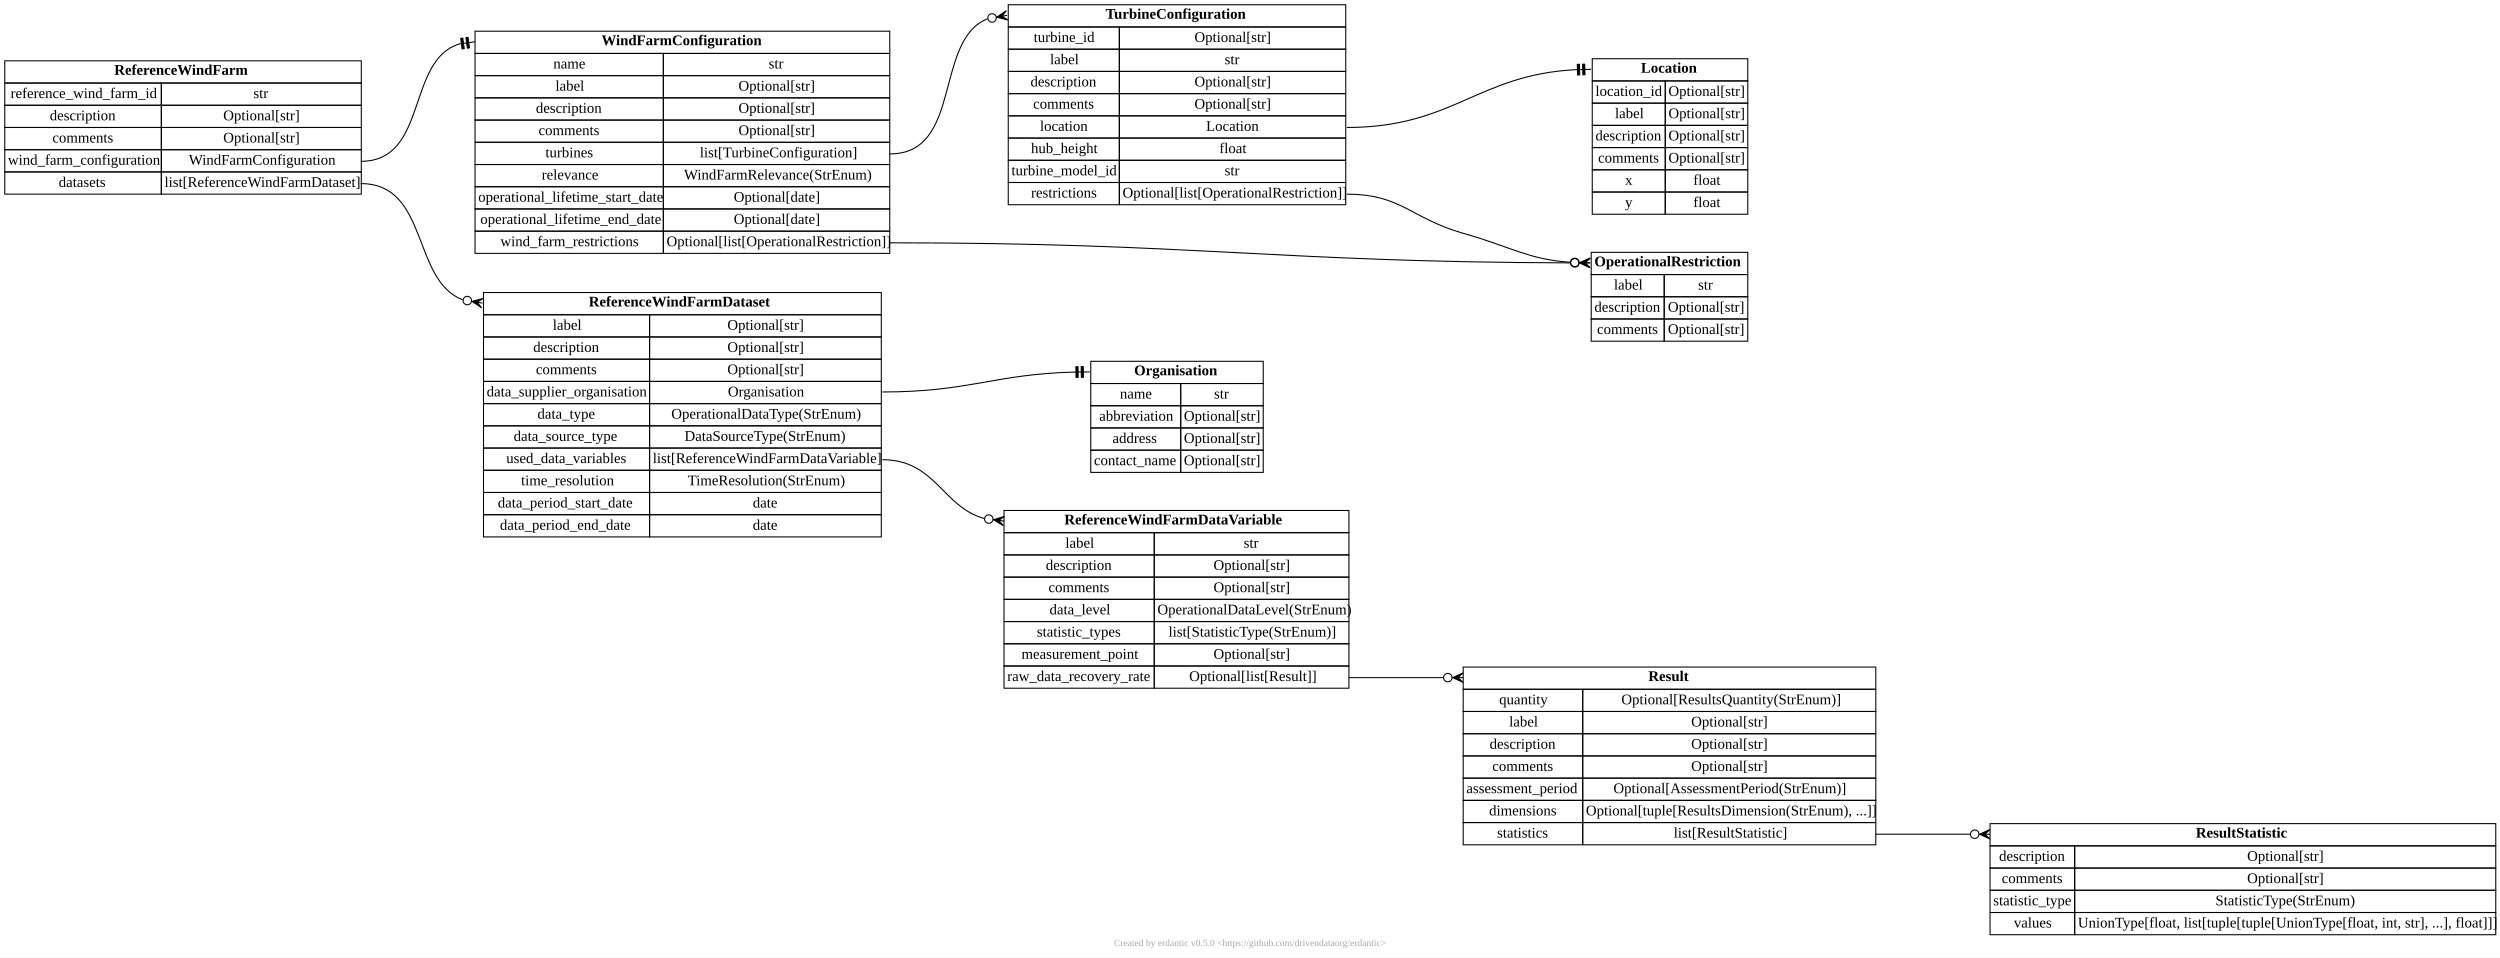
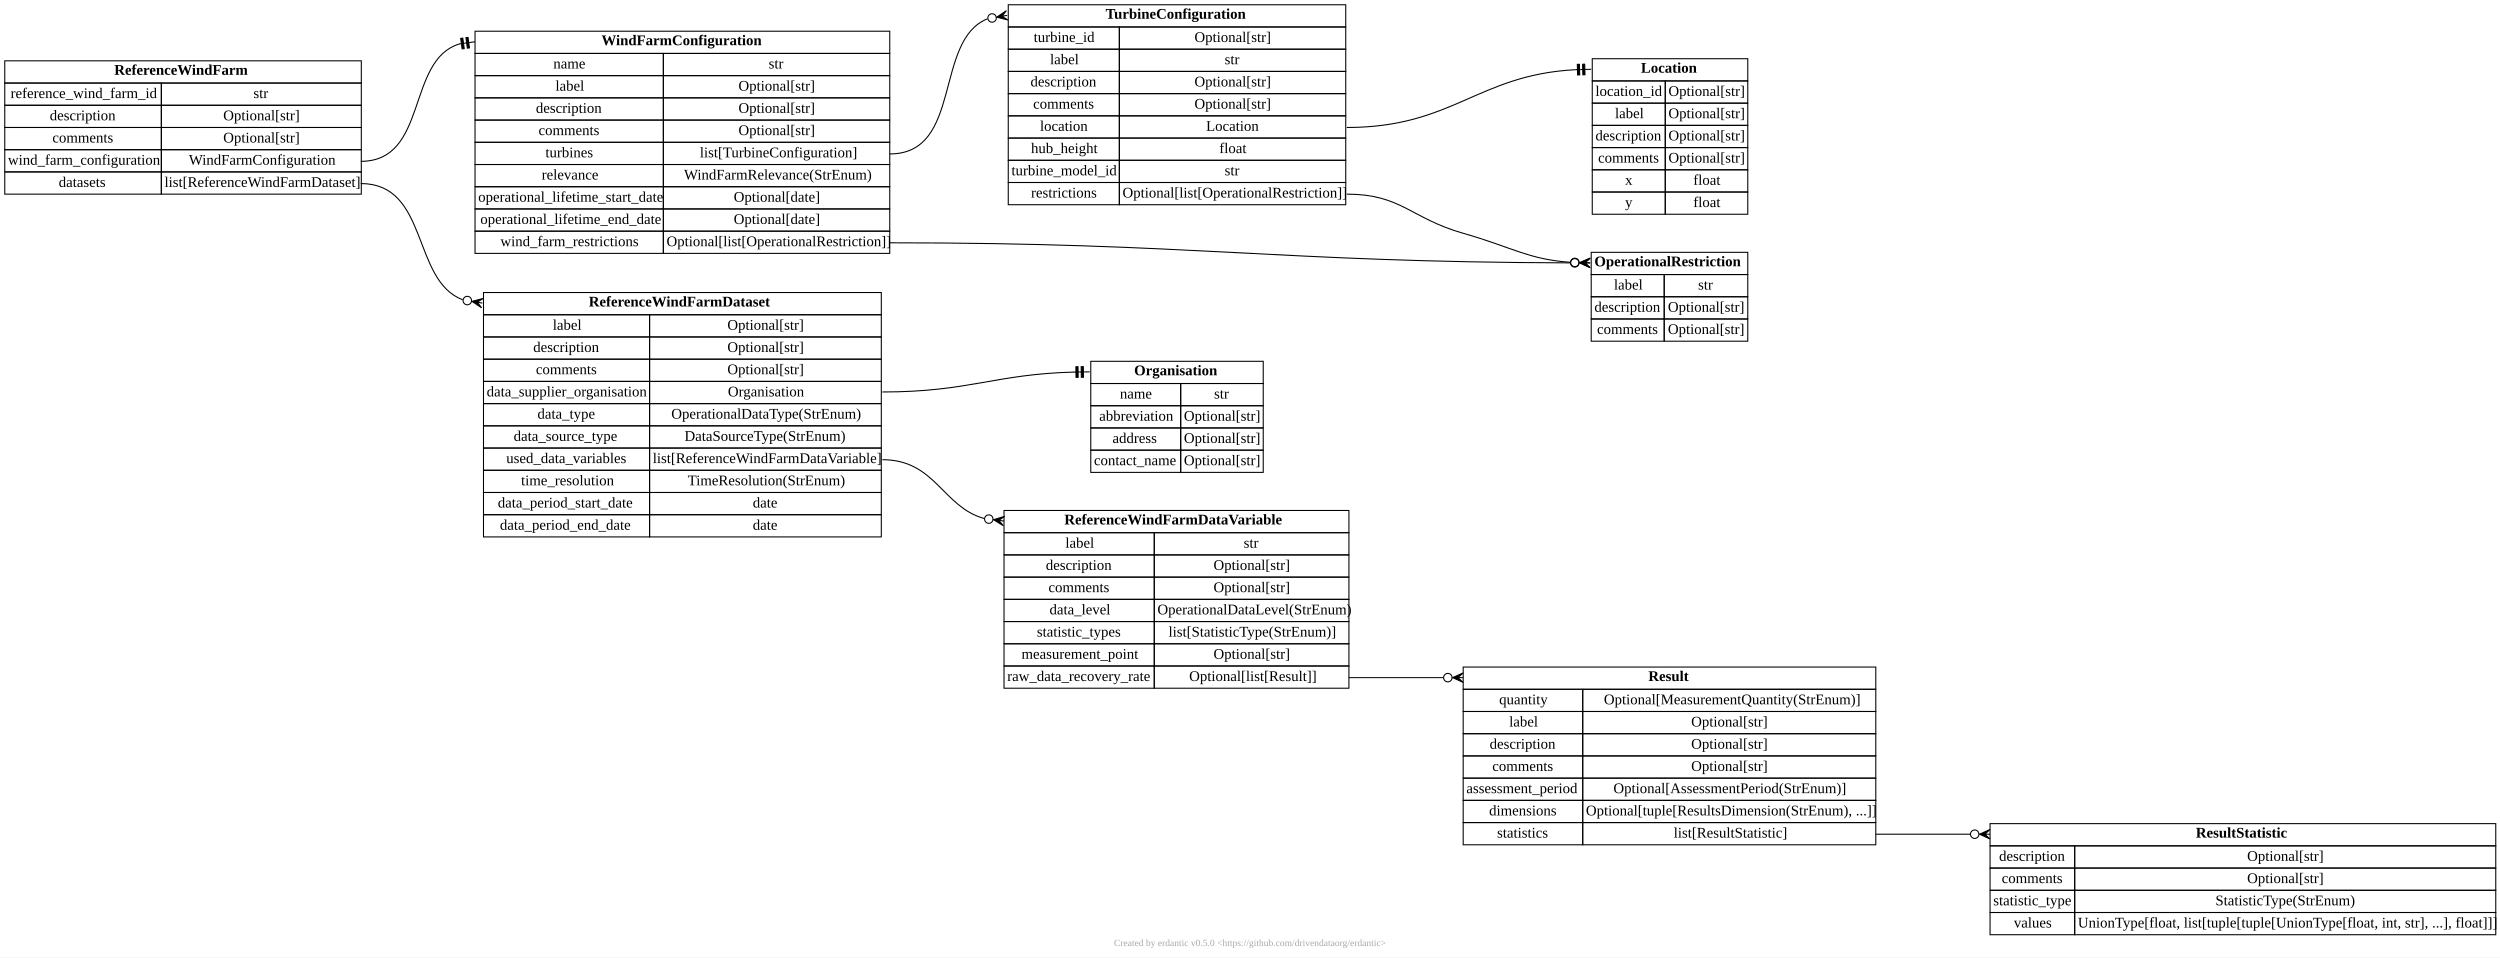
<svg xmlns="http://www.w3.org/2000/svg" xmlns:xlink="http://www.w3.org/1999/xlink" width="2363pt" height="905pt" viewBox="0.00 0.00 2363.00 905.00">
  <g id="graph0" class="graph" transform="scale(1 1) rotate(0) translate(4 901)">
    <polygon fill="white" stroke="none" points="-4,4 -4,-901 2359,-901 2359,4 -4,4" />
    <text text-anchor="middle" x="1177.5" y="-6.8" font-family="Times New Roman,serif" font-size="9.00" fill="#a8a8a8">Created by erdantic v0.5.0 &lt;https://github.com/drivendataorg/erdantic&gt;</text>
    <g id="node1" class="node">
      <g id="a_node1">
        <a xlink:title="eya_def_tools.data_models.reference_wind_farm.ReferenceWindFarm&#10;&#10;Reference wind farm metadata.&#10;&#10;Attributes:&#10;    reference_wind_farm_id (str): Unique ID for the reference wind farm within the EYA DEF document.&#10;    description (Optional[str]): Description of the data object. Default is None.&#10;    comments (Optional[str]): Comments on the data object. Default is None.&#10;    wind_farm_configuration (WindFarmConfiguration): The configuration data for the reference wind farm.&#10;    datasets (list[ReferenceWindFarmDataset]): Metadata for the operational dataset.&#10;">
          <polygon fill="none" stroke="black" points="0.5,-822.5 0.5,-843.5 337.5,-843.5 337.5,-822.5 0.5,-822.5" />
          <text text-anchor="start" x="104" y="-830.3" font-family="Times New Roman,serif" font-weight="bold" font-size="14.00">ReferenceWindFarm</text>
          <polygon fill="none" stroke="black" points="0.5,-801.5 0.5,-822.5 148.5,-822.5 148.5,-801.5 0.5,-801.5" />
          <text text-anchor="start" x="6" y="-808.3" font-family="Times New Roman,serif" font-size="14.00">reference_wind_farm_id</text>
          <polygon fill="none" stroke="black" points="148.5,-801.5 148.5,-822.5 337.5,-822.5 337.5,-801.5 148.5,-801.5" />
          <text text-anchor="start" x="235.5" y="-808.3" font-family="Times New Roman,serif" font-size="14.00">str</text>
          <polygon fill="none" stroke="black" points="0.5,-780.5 0.5,-801.5 148.5,-801.5 148.5,-780.5 0.5,-780.5" />
          <text text-anchor="start" x="43" y="-787.3" font-family="Times New Roman,serif" font-size="14.00">description</text>
          <polygon fill="none" stroke="black" points="148.5,-780.5 148.5,-801.5 337.5,-801.5 337.5,-780.5 148.5,-780.5" />
          <text text-anchor="start" x="207" y="-787.3" font-family="Times New Roman,serif" font-size="14.00">Optional[str]</text>
          <polygon fill="none" stroke="black" points="0.5,-759.5 0.5,-780.5 148.5,-780.5 148.5,-759.5 0.5,-759.5" />
          <text text-anchor="start" x="45.5" y="-766.3" font-family="Times New Roman,serif" font-size="14.00">comments</text>
          <polygon fill="none" stroke="black" points="148.5,-759.5 148.5,-780.5 337.5,-780.5 337.5,-759.5 148.5,-759.5" />
          <text text-anchor="start" x="207" y="-766.3" font-family="Times New Roman,serif" font-size="14.00">Optional[str]</text>
          <polygon fill="none" stroke="black" points="0.5,-738.5 0.5,-759.5 148.5,-759.5 148.5,-738.5 0.5,-738.5" />
          <text text-anchor="start" x="3.5" y="-745.3" font-family="Times New Roman,serif" font-size="14.00">wind_farm_configuration</text>
          <polygon fill="none" stroke="black" points="148.5,-738.5 148.5,-759.5 337.5,-759.5 337.5,-738.5 148.5,-738.5" />
          <text text-anchor="start" x="174.5" y="-745.3" font-family="Times New Roman,serif" font-size="14.00">WindFarmConfiguration</text>
          <polygon fill="none" stroke="black" points="0.5,-717.5 0.5,-738.5 148.5,-738.5 148.5,-717.5 0.5,-717.5" />
          <text text-anchor="start" x="51.5" y="-724.3" font-family="Times New Roman,serif" font-size="14.00">datasets</text>
          <polygon fill="none" stroke="black" points="148.5,-717.5 148.5,-738.5 337.5,-738.5 337.5,-717.5 148.5,-717.5" />
          <text text-anchor="start" x="151.5" y="-724.3" font-family="Times New Roman,serif" font-size="14.00">list[ReferenceWindFarmDataset]</text>
        </a>
      </g>
    </g>
    <g id="node2" class="node">
      <g id="a_node2">
        <a xlink:title="eya_def_tools.data_models.reference_wind_farm.ReferenceWindFarmDataset&#10;&#10;Reference wind farm operational dataset metadata.&#10;&#10;Attributes:&#10;    label (Optional[str]): Label of the reference wind farm dataset.&#10;    description (Optional[str]): Description of the data object. Default is None.&#10;    comments (Optional[str]): Comments on the data object. Default is None.&#10;    data_supplier_organisation (Organisation): The organisation that supplied the data.&#10;    data_type (OperationalDataType(StrEnum)): The type of data in the operational data, categorised as 'scada' for data from a Supervisory Control and Data Acquisition (SCADA) system, 'metered' for data from a production meter, 'environmental_measurement' for data from an (on-site) environmental measurement station such as a meteorological mast or a remote sensing device (RSD) and 'other' for any other type of unit.&#10;    data_source_type (DataSourceType(StrEnum)): The type of the operational data source. Primary data, such as primary SCADA data, comes directly from the source without processing. Report data refers to data extracted from report document, such as monthly operational reports. Other secondary data comprises all other data source categories, such as secondary SCADA data provided in processed (harmonised) form by a data management service provider.&#10;    used_data_variables (list[ReferenceWindFarmDataVariable]): A list of the types of data variables included in this dataset and used in the assessment. For a large dataset (such as a full wind turbine SCADA dataset) this field should not include all the variables but only the ones that were used in the analysis.&#10;    time_resolution (TimeResolution(StrEnum)): Time resolution of the data.&#10;    data_period_start_date (date): Start of the data period in the ISO 8601 standard format for a calendar date, i.e. YYYY-MM-DD.&#10;    data_period_end_date (date): End of the data period in the ISO 8601 standard format for a calendar date, i.e. YYYY-MM-DD.&#10;">
          <polygon fill="none" stroke="black" points="453,-603.5 453,-624.5 829,-624.5 829,-603.5 453,-603.5" />
          <text text-anchor="start" x="552.5" y="-611.3" font-family="Times New Roman,serif" font-weight="bold" font-size="14.00">ReferenceWindFarmDataset</text>
          <polygon fill="none" stroke="black" points="453,-582.5 453,-603.5 610,-603.5 610,-582.5 453,-582.5" />
          <text text-anchor="start" x="518.5" y="-589.3" font-family="Times New Roman,serif" font-size="14.00">label</text>
          <polygon fill="none" stroke="black" points="610,-582.5 610,-603.5 829,-603.5 829,-582.5 610,-582.5" />
          <text text-anchor="start" x="683.5" y="-589.3" font-family="Times New Roman,serif" font-size="14.00">Optional[str]</text>
          <polygon fill="none" stroke="black" points="453,-561.5 453,-582.5 610,-582.5 610,-561.5 453,-561.5" />
          <text text-anchor="start" x="500" y="-568.3" font-family="Times New Roman,serif" font-size="14.00">description</text>
          <polygon fill="none" stroke="black" points="610,-561.5 610,-582.5 829,-582.5 829,-561.5 610,-561.5" />
          <text text-anchor="start" x="683.5" y="-568.3" font-family="Times New Roman,serif" font-size="14.00">Optional[str]</text>
          <polygon fill="none" stroke="black" points="453,-540.5 453,-561.5 610,-561.5 610,-540.5 453,-540.5" />
          <text text-anchor="start" x="502.5" y="-547.3" font-family="Times New Roman,serif" font-size="14.00">comments</text>
          <polygon fill="none" stroke="black" points="610,-540.5 610,-561.5 829,-561.5 829,-540.5 610,-540.5" />
          <text text-anchor="start" x="683.5" y="-547.3" font-family="Times New Roman,serif" font-size="14.00">Optional[str]</text>
          <polygon fill="none" stroke="black" points="453,-519.5 453,-540.5 610,-540.5 610,-519.5 453,-519.5" />
          <text text-anchor="start" x="456" y="-526.3" font-family="Times New Roman,serif" font-size="14.00">data_supplier_organisation</text>
          <polygon fill="none" stroke="black" points="610,-519.5 610,-540.5 829,-540.5 829,-519.5 610,-519.5" />
          <text text-anchor="start" x="684" y="-526.3" font-family="Times New Roman,serif" font-size="14.00">Organisation</text>
          <polygon fill="none" stroke="black" points="453,-498.5 453,-519.5 610,-519.5 610,-498.5 453,-498.5" />
          <text text-anchor="start" x="504" y="-505.3" font-family="Times New Roman,serif" font-size="14.00">data_type</text>
          <polygon fill="none" stroke="black" points="610,-498.5 610,-519.5 829,-519.5 829,-498.5 610,-498.5" />
          <text text-anchor="start" x="630.5" y="-505.3" font-family="Times New Roman,serif" font-size="14.00">OperationalDataType(StrEnum)</text>
          <polygon fill="none" stroke="black" points="453,-477.5 453,-498.5 610,-498.5 610,-477.5 453,-477.5" />
          <text text-anchor="start" x="481.5" y="-484.3" font-family="Times New Roman,serif" font-size="14.00">data_source_type</text>
          <polygon fill="none" stroke="black" points="610,-477.5 610,-498.5 829,-498.5 829,-477.5 610,-477.5" />
          <text text-anchor="start" x="643" y="-484.3" font-family="Times New Roman,serif" font-size="14.00">DataSourceType(StrEnum)</text>
          <polygon fill="none" stroke="black" points="453,-456.5 453,-477.5 610,-477.5 610,-456.5 453,-456.5" />
          <text text-anchor="start" x="474.5" y="-463.3" font-family="Times New Roman,serif" font-size="14.00">used_data_variables</text>
          <polygon fill="none" stroke="black" points="610,-456.5 610,-477.5 829,-477.5 829,-456.5 610,-456.5" />
          <text text-anchor="start" x="613" y="-463.3" font-family="Times New Roman,serif" font-size="14.00">list[ReferenceWindFarmDataVariable]</text>
          <polygon fill="none" stroke="black" points="453,-435.5 453,-456.5 610,-456.5 610,-435.5 453,-435.5" />
          <text text-anchor="start" x="488.5" y="-442.3" font-family="Times New Roman,serif" font-size="14.00">time_resolution</text>
          <polygon fill="none" stroke="black" points="610,-435.5 610,-456.5 829,-456.5 829,-435.5 610,-435.5" />
          <text text-anchor="start" x="646" y="-442.3" font-family="Times New Roman,serif" font-size="14.00">TimeResolution(StrEnum)</text>
          <polygon fill="none" stroke="black" points="453,-414.5 453,-435.5 610,-435.5 610,-414.5 453,-414.5" />
          <text text-anchor="start" x="466.5" y="-421.3" font-family="Times New Roman,serif" font-size="14.00">data_period_start_date</text>
          <polygon fill="none" stroke="black" points="610,-414.5 610,-435.5 829,-435.5 829,-414.5 610,-414.5" />
          <text text-anchor="start" x="707.5" y="-421.3" font-family="Times New Roman,serif" font-size="14.00">date</text>
          <polygon fill="none" stroke="black" points="453,-393.5 453,-414.5 610,-414.5 610,-393.5 453,-393.5" />
          <text text-anchor="start" x="468.5" y="-400.3" font-family="Times New Roman,serif" font-size="14.00">data_period_end_date</text>
          <polygon fill="none" stroke="black" points="610,-393.5 610,-414.5 829,-414.5 829,-393.5 610,-393.5" />
          <text text-anchor="start" x="707.5" y="-400.3" font-family="Times New Roman,serif" font-size="14.00">date</text>
        </a>
      </g>
    </g>
    <g id="edge1" class="edge">
      <path fill="none" stroke="black" d="M337,-727.5C401.52,-727.5 384.99,-635.89 433.37,-617.64" />
      <polygon fill="black" stroke="black" points="442.14,-616.16 452.75,-618.94 447.07,-615.33 452,-614.5 452,-614.5 452,-614.5 447.07,-615.33 451.25,-610.06 442.14,-616.16 442.14,-616.16" />
      <ellipse fill="none" stroke="black" cx="437.7" cy="-616.91" rx="4" ry="4" />
    </g>
    <g id="node3" class="node">
      <g id="a_node3">
        <a xlink:title="eya_def_tools.data_models.wind_farm.WindFarmConfiguration&#10;&#10;A collection of wind turbines considered as one unit (plant).&#10;&#10;Attributes:&#10;    name (str): Name of the wind farm.&#10;    label (Optional[str]): Abbreviated label of the wind farm. Default is None.&#10;    description (Optional[str]): Description of the data object. Default is None.&#10;    comments (Optional[str]): Comments on the data object. Default is None.&#10;    turbines (list[TurbineConfiguration]): List of specifications for constituent turbines.&#10;    relevance (WindFarmRelevance(StrEnum)): The relevance of the wind farm for the assessment.&#10;    operational_lifetime_start_date (Optional[date]): Operational lifetime start date (format YYYY-MM-DD). Default is None.&#10;    operational_lifetime_end_date (Optional[date]): Operational lifetime end date (format YYYY-MM-DD). Default is None.&#10;    wind_farm_restrictions (Optional[list[OperationalRestriction]]): List of operational restrictions at the wind farm level. Default is None.&#10;">
          <polygon fill="none" stroke="black" points="445,-850.5 445,-871.5 837,-871.5 837,-850.5 445,-850.5" />
          <text text-anchor="start" x="564.5" y="-858.3" font-family="Times New Roman,serif" font-weight="bold" font-size="14.00">WindFarmConfiguration</text>
          <polygon fill="none" stroke="black" points="445,-829.5 445,-850.5 623,-850.5 623,-829.5 445,-829.5" />
          <text text-anchor="start" x="519" y="-836.3" font-family="Times New Roman,serif" font-size="14.00">name</text>
          <polygon fill="none" stroke="black" points="623,-829.5 623,-850.5 837,-850.5 837,-829.5 623,-829.5" />
          <text text-anchor="start" x="722.5" y="-836.3" font-family="Times New Roman,serif" font-size="14.00">str</text>
          <polygon fill="none" stroke="black" points="445,-808.5 445,-829.5 623,-829.5 623,-808.5 445,-808.5" />
          <text text-anchor="start" x="521" y="-815.3" font-family="Times New Roman,serif" font-size="14.00">label</text>
          <polygon fill="none" stroke="black" points="623,-808.5 623,-829.5 837,-829.5 837,-808.5 623,-808.5" />
          <text text-anchor="start" x="694" y="-815.3" font-family="Times New Roman,serif" font-size="14.00">Optional[str]</text>
          <polygon fill="none" stroke="black" points="445,-787.5 445,-808.5 623,-808.5 623,-787.5 445,-787.5" />
          <text text-anchor="start" x="502.5" y="-794.3" font-family="Times New Roman,serif" font-size="14.00">description</text>
          <polygon fill="none" stroke="black" points="623,-787.5 623,-808.5 837,-808.5 837,-787.5 623,-787.5" />
          <text text-anchor="start" x="694" y="-794.3" font-family="Times New Roman,serif" font-size="14.00">Optional[str]</text>
          <polygon fill="none" stroke="black" points="445,-766.5 445,-787.5 623,-787.5 623,-766.5 445,-766.5" />
          <text text-anchor="start" x="505" y="-773.3" font-family="Times New Roman,serif" font-size="14.00">comments</text>
          <polygon fill="none" stroke="black" points="623,-766.5 623,-787.5 837,-787.5 837,-766.5 623,-766.5" />
          <text text-anchor="start" x="694" y="-773.3" font-family="Times New Roman,serif" font-size="14.00">Optional[str]</text>
          <polygon fill="none" stroke="black" points="445,-745.5 445,-766.5 623,-766.5 623,-745.5 445,-745.5" />
          <text text-anchor="start" x="511.5" y="-752.3" font-family="Times New Roman,serif" font-size="14.00">turbines</text>
          <polygon fill="none" stroke="black" points="623,-745.5 623,-766.5 837,-766.5 837,-745.5 623,-745.5" />
          <text text-anchor="start" x="657.5" y="-752.3" font-family="Times New Roman,serif" font-size="14.00">list[TurbineConfiguration]</text>
          <polygon fill="none" stroke="black" points="445,-724.5 445,-745.5 623,-745.5 623,-724.5 445,-724.5" />
          <text text-anchor="start" x="508" y="-731.3" font-family="Times New Roman,serif" font-size="14.00">relevance</text>
          <polygon fill="none" stroke="black" points="623,-724.5 623,-745.5 837,-745.5 837,-724.5 623,-724.5" />
          <text text-anchor="start" x="642.5" y="-731.3" font-family="Times New Roman,serif" font-size="14.00">WindFarmRelevance(StrEnum)</text>
          <polygon fill="none" stroke="black" points="445,-703.5 445,-724.5 623,-724.5 623,-703.5 445,-703.5" />
          <text text-anchor="start" x="448" y="-710.3" font-family="Times New Roman,serif" font-size="14.00">operational_lifetime_start_date</text>
          <polygon fill="none" stroke="black" points="623,-703.5 623,-724.5 837,-724.5 837,-703.5 623,-703.5" />
          <text text-anchor="start" x="689.5" y="-710.3" font-family="Times New Roman,serif" font-size="14.00">Optional[date]</text>
          <polygon fill="none" stroke="black" points="445,-682.5 445,-703.5 623,-703.5 623,-682.5 445,-682.5" />
          <text text-anchor="start" x="450" y="-689.3" font-family="Times New Roman,serif" font-size="14.00">operational_lifetime_end_date</text>
          <polygon fill="none" stroke="black" points="623,-682.5 623,-703.5 837,-703.5 837,-682.5 623,-682.5" />
          <text text-anchor="start" x="689.5" y="-689.3" font-family="Times New Roman,serif" font-size="14.00">Optional[date]</text>
          <polygon fill="none" stroke="black" points="445,-661.5 445,-682.5 623,-682.5 623,-661.5 445,-661.5" />
          <text text-anchor="start" x="469" y="-668.3" font-family="Times New Roman,serif" font-size="14.00">wind_farm_restrictions</text>
          <polygon fill="none" stroke="black" points="623,-661.5 623,-682.5 837,-682.5 837,-661.5 623,-661.5" />
          <text text-anchor="start" x="626" y="-668.3" font-family="Times New Roman,serif" font-size="14.00">Optional[list[OperationalRestriction]]</text>
        </a>
      </g>
    </g>
    <g id="edge2" class="edge">
      <path fill="none" stroke="black" d="M337,-748.5C401.04,-748.5 379.75,-844.53 430.46,-859.54" />
      <polyline fill="none" stroke="black" points="445,-861.5 440.04,-860.83" />
      <polygon fill="black" stroke="black" points="439.72,-855.74 438.39,-865.65 436.4,-865.39 437.74,-855.48 439.72,-855.74" />
      <polyline fill="none" stroke="black" points="440.04,-860.83 435.09,-860.16" />
      <polygon fill="black" stroke="black" points="434.77,-855.07 433.43,-864.98 431.45,-864.72 432.79,-854.81 434.77,-855.07" />
      <polyline fill="none" stroke="black" points="435.09,-860.16 430.13,-859.49" />
    </g>
    <g id="node4" class="node">
      <g id="a_node4">
        <a xlink:title="eya_def_tools.data_models.reference_wind_farm.ReferenceWindFarmDataVariable&#10;&#10;Reference wind farm operational data variable metadata.&#10;&#10;Attributes:&#10;    label (str): Label of the data variable. This is currently free text but should be replaced by a list of enum options.&#10;    description (Optional[str]): Description of the data object. Default is None.&#10;    comments (Optional[str]): Comments on the data object. Default is None.&#10;    data_level (OperationalDataLevel(StrEnum)): Whether the operational data variable is provided for each individual wind turbine ('turbine_level'), is aggregated at the wind farm level ('wind_farm_level') or corresponds to a different ('other') unit such as an environmental measurement station.&#10;    statistic_types (list[StatisticType(StrEnum)]): A list of the types of statistics included for this data variable.&#10;    measurement_point (Optional[str]): Optional clarification of the point of measurement, such as the location of the energy meter for metered production. Default is None.&#10;    raw_data_recovery_rate (Optional[list[Result]]): Dimensionless raw data recovery rate for the variable. Default is None.&#10;">
          <polygon fill="none" stroke="black" points="945,-397.5 945,-418.5 1271,-418.5 1271,-397.5 945,-397.5" />
          <text text-anchor="start" x="1002" y="-405.3" font-family="Times New Roman,serif" font-weight="bold" font-size="14.00">ReferenceWindFarmDataVariable</text>
          <polygon fill="none" stroke="black" points="945,-376.5 945,-397.5 1087,-397.5 1087,-376.5 945,-376.5" />
          <text text-anchor="start" x="1003" y="-383.3" font-family="Times New Roman,serif" font-size="14.00">label</text>
          <polygon fill="none" stroke="black" points="1087,-376.5 1087,-397.5 1271,-397.5 1271,-376.5 1087,-376.5" />
          <text text-anchor="start" x="1171.5" y="-383.3" font-family="Times New Roman,serif" font-size="14.00">str</text>
          <polygon fill="none" stroke="black" points="945,-355.5 945,-376.5 1087,-376.5 1087,-355.5 945,-355.5" />
          <text text-anchor="start" x="984.5" y="-362.3" font-family="Times New Roman,serif" font-size="14.00">description</text>
          <polygon fill="none" stroke="black" points="1087,-355.5 1087,-376.5 1271,-376.5 1271,-355.5 1087,-355.5" />
          <text text-anchor="start" x="1143" y="-362.3" font-family="Times New Roman,serif" font-size="14.00">Optional[str]</text>
          <polygon fill="none" stroke="black" points="945,-334.5 945,-355.5 1087,-355.5 1087,-334.5 945,-334.5" />
          <text text-anchor="start" x="987" y="-341.3" font-family="Times New Roman,serif" font-size="14.00">comments</text>
          <polygon fill="none" stroke="black" points="1087,-334.5 1087,-355.5 1271,-355.5 1271,-334.5 1087,-334.5" />
          <text text-anchor="start" x="1143" y="-341.3" font-family="Times New Roman,serif" font-size="14.00">Optional[str]</text>
          <polygon fill="none" stroke="black" points="945,-313.5 945,-334.5 1087,-334.5 1087,-313.5 945,-313.5" />
          <text text-anchor="start" x="988" y="-320.3" font-family="Times New Roman,serif" font-size="14.00">data_level</text>
          <polygon fill="none" stroke="black" points="1087,-313.5 1087,-334.5 1271,-334.5 1271,-313.5 1087,-313.5" />
          <text text-anchor="start" x="1090" y="-320.3" font-family="Times New Roman,serif" font-size="14.00">OperationalDataLevel(StrEnum)</text>
          <polygon fill="none" stroke="black" points="945,-292.5 945,-313.5 1087,-313.5 1087,-292.5 945,-292.5" />
          <text text-anchor="start" x="976" y="-299.3" font-family="Times New Roman,serif" font-size="14.00">statistic_types</text>
          <polygon fill="none" stroke="black" points="1087,-292.5 1087,-313.5 1271,-313.5 1271,-292.5 1087,-292.5" />
          <text text-anchor="start" x="1100.5" y="-299.3" font-family="Times New Roman,serif" font-size="14.00">list[StatisticType(StrEnum)]</text>
          <polygon fill="none" stroke="black" points="945,-271.5 945,-292.5 1087,-292.5 1087,-271.5 945,-271.5" />
          <text text-anchor="start" x="961.5" y="-278.3" font-family="Times New Roman,serif" font-size="14.00">measurement_point</text>
          <polygon fill="none" stroke="black" points="1087,-271.5 1087,-292.5 1271,-292.5 1271,-271.5 1087,-271.5" />
          <text text-anchor="start" x="1143" y="-278.3" font-family="Times New Roman,serif" font-size="14.00">Optional[str]</text>
          <polygon fill="none" stroke="black" points="945,-250.5 945,-271.5 1087,-271.5 1087,-250.5 945,-250.5" />
          <text text-anchor="start" x="948" y="-257.3" font-family="Times New Roman,serif" font-size="14.00">raw_data_recovery_rate</text>
          <polygon fill="none" stroke="black" points="1087,-250.5 1087,-271.5 1271,-271.5 1271,-250.5 1087,-250.5" />
          <text text-anchor="start" x="1120" y="-257.3" font-family="Times New Roman,serif" font-size="14.00">Optional[list[Result]]</text>
        </a>
      </g>
    </g>
    <g id="edge4" class="edge">
      <path fill="none" stroke="black" d="M830,-466.5C880.2,-466.5 886.77,-421.9 926.23,-410.92" />
      <polygon fill="black" stroke="black" points="935.08,-409.78 945.58,-412.96 940.04,-409.14 945,-408.5 945,-408.5 945,-408.5 940.04,-409.14 944.42,-404.04 935.08,-409.78 935.08,-409.78" />
      <ellipse fill="none" stroke="black" cx="930.62" cy="-410.35" rx="4" ry="4" />
    </g>
    <g id="node6" class="node">
      <g id="a_node6">
        <a xlink:title="eya_def_tools.data_models.report_metadata.Organisation&#10;&#10;Issuing or receiving organisation of an energy yield assessment.&#10;&#10;Attributes:&#10;    name (str): Entity name of the organisation.&#10;    abbreviation (Optional[str]): Abbreviated name of the organisation. Default is None.&#10;    address (Optional[str]): Address of the organisation. Default is None.&#10;    contact_name (Optional[str]): Name(s) of contact person(s) in the organisation. Default is None.&#10;">
          <polygon fill="none" stroke="black" points="1027,-538.5 1027,-559.5 1190,-559.5 1190,-538.5 1027,-538.5" />
          <text text-anchor="start" x="1068" y="-546.3" font-family="Times New Roman,serif" font-weight="bold" font-size="14.00">Organisation</text>
          <polygon fill="none" stroke="black" points="1027,-517.5 1027,-538.5 1112,-538.5 1112,-517.5 1027,-517.5" />
          <text text-anchor="start" x="1054.5" y="-524.3" font-family="Times New Roman,serif" font-size="14.00">name</text>
          <polygon fill="none" stroke="black" points="1112,-517.5 1112,-538.5 1190,-538.5 1190,-517.5 1112,-517.5" />
          <text text-anchor="start" x="1143.5" y="-524.3" font-family="Times New Roman,serif" font-size="14.00">str</text>
          <polygon fill="none" stroke="black" points="1027,-496.5 1027,-517.5 1112,-517.5 1112,-496.5 1027,-496.5" />
          <text text-anchor="start" x="1035" y="-503.3" font-family="Times New Roman,serif" font-size="14.00">abbreviation</text>
          <polygon fill="none" stroke="black" points="1112,-496.5 1112,-517.5 1190,-517.5 1190,-496.5 1112,-496.5" />
          <text text-anchor="start" x="1115" y="-503.3" font-family="Times New Roman,serif" font-size="14.00">Optional[str]</text>
          <polygon fill="none" stroke="black" points="1027,-475.5 1027,-496.5 1112,-496.5 1112,-475.5 1027,-475.5" />
          <text text-anchor="start" x="1047.5" y="-482.3" font-family="Times New Roman,serif" font-size="14.00">address</text>
          <polygon fill="none" stroke="black" points="1112,-475.5 1112,-496.5 1190,-496.5 1190,-475.5 1112,-475.5" />
          <text text-anchor="start" x="1115" y="-482.3" font-family="Times New Roman,serif" font-size="14.00">Optional[str]</text>
          <polygon fill="none" stroke="black" points="1027,-454.5 1027,-475.5 1112,-475.5 1112,-454.5 1027,-454.5" />
          <text text-anchor="start" x="1030" y="-461.3" font-family="Times New Roman,serif" font-size="14.00">contact_name</text>
          <polygon fill="none" stroke="black" points="1112,-454.5 1112,-475.5 1190,-475.5 1190,-454.5 1112,-454.5" />
          <text text-anchor="start" x="1115" y="-461.3" font-family="Times New Roman,serif" font-size="14.00">Optional[str]</text>
        </a>
      </g>
    </g>
    <g id="edge5" class="edge">
      <path fill="none" stroke="black" d="M830,-530.5C912.39,-530.5 935.8,-547.34 1011.27,-549.31" />
      <polyline fill="none" stroke="black" points="1026,-549.5 1021,-549.44" />
      <polygon fill="black" stroke="black" points="1020.06,-544.42 1019.94,-554.42 1017.94,-554.4 1018.06,-544.4 1020.06,-544.42" />
      <polyline fill="none" stroke="black" points="1021,-549.44 1016,-549.37" />
      <polygon fill="black" stroke="black" points="1015.06,-544.36 1014.94,-554.36 1012.94,-554.33 1013.06,-544.33 1015.06,-544.36" />
      <polyline fill="none" stroke="black" points="1016,-549.37 1011,-549.31" />
    </g>
    <g id="node9" class="node">
      <g id="a_node9">
        <a xlink:title="eya_def_tools.data_models.wind_farm.OperationalRestriction&#10;&#10;Specifications of a restriction that limits power output.&#10;&#10;In the current draft of the schema, 'label', 'description' and&#10;'comments' fields are available to describe the restriction with&#10;free text. This is intended to be expanded into a more comprehensive&#10;data model.&#10;&#10;Attributes:&#10;    label (str): Short label to indicate the type of operational restriction.&#10;    description (Optional[str]): Description of the data object. Default is None.&#10;    comments (Optional[str]): Comments on the data object. Default is None.&#10;">
          <polygon fill="none" stroke="black" points="1500,-641.5 1500,-662.5 1648,-662.5 1648,-641.5 1500,-641.5" />
          <text text-anchor="start" x="1503" y="-649.3" font-family="Times New Roman,serif" font-weight="bold" font-size="14.00">OperationalRestriction</text>
          <polygon fill="none" stroke="black" points="1500,-620.5 1500,-641.5 1569,-641.5 1569,-620.5 1500,-620.5" />
          <text text-anchor="start" x="1521.5" y="-627.3" font-family="Times New Roman,serif" font-size="14.00">label</text>
          <polygon fill="none" stroke="black" points="1569,-620.5 1569,-641.5 1648,-641.5 1648,-620.5 1569,-620.5" />
          <text text-anchor="start" x="1601" y="-627.3" font-family="Times New Roman,serif" font-size="14.00">str</text>
          <polygon fill="none" stroke="black" points="1500,-599.5 1500,-620.5 1569,-620.5 1569,-599.5 1500,-599.5" />
          <text text-anchor="start" x="1503" y="-606.3" font-family="Times New Roman,serif" font-size="14.00">description</text>
          <polygon fill="none" stroke="black" points="1569,-599.5 1569,-620.5 1648,-620.5 1648,-599.5 1569,-599.5" />
          <text text-anchor="start" x="1572.5" y="-606.3" font-family="Times New Roman,serif" font-size="14.00">Optional[str]</text>
          <polygon fill="none" stroke="black" points="1500,-578.5 1500,-599.5 1569,-599.5 1569,-578.5 1500,-578.5" />
          <text text-anchor="start" x="1505.5" y="-585.3" font-family="Times New Roman,serif" font-size="14.00">comments</text>
          <polygon fill="none" stroke="black" points="1569,-578.5 1569,-599.5 1648,-599.5 1648,-578.5 1569,-578.5" />
          <text text-anchor="start" x="1572.5" y="-585.3" font-family="Times New Roman,serif" font-size="14.00">Optional[str]</text>
        </a>
      </g>
    </g>
    <g id="edge9" class="edge">
      <path fill="none" stroke="black" d="M837,-671.5C1125.02,-671.5 1201.4,-653.31 1480.33,-652.53" />
      <polygon fill="black" stroke="black" points="1489,-652.51 1499.01,-657 1494,-652.51 1499,-652.5 1499,-652.5 1499,-652.5 1494,-652.51 1498.99,-648 1489,-652.51 1489,-652.51" />
      <ellipse fill="none" stroke="black" cx="1484.5" cy="-652.52" rx="4" ry="4" />
    </g>
    <g id="node10" class="node">
      <g id="a_node10">
        <a xlink:title="eya_def_tools.data_models.wind_farm.TurbineConfiguration&#10;&#10;Specification of all details for a turbine configuration.&#10;&#10;Attributes:&#10;    turbine_id (Optional[str]): Unique identifier of the turbine specification. Default is None.&#10;    label (str): Label of the turbine.&#10;    description (Optional[str]): Description of the data object. Default is None.&#10;    comments (Optional[str]): Comments on the data object. Default is None.&#10;    location (Location): The horizontal spatial location of the turbine.&#10;    hub_height (float): The hub height of the turbine.&#10;    turbine_model_id (str): Unique identifier of the turbine model.&#10;    restrictions (Optional[list[OperationalRestriction]]): List of operational restrictions at the turbine level. Default is None.&#10;">
          <polygon fill="none" stroke="black" points="949,-875.5 949,-896.5 1268,-896.5 1268,-875.5 949,-875.5" />
          <text text-anchor="start" x="1041" y="-883.3" font-family="Times New Roman,serif" font-weight="bold" font-size="14.00">TurbineConfiguration</text>
          <polygon fill="none" stroke="black" points="949,-854.5 949,-875.5 1054,-875.5 1054,-854.5 949,-854.5" />
          <text text-anchor="start" x="973" y="-861.3" font-family="Times New Roman,serif" font-size="14.00">turbine_id</text>
          <polygon fill="none" stroke="black" points="1054,-854.5 1054,-875.5 1268,-875.5 1268,-854.5 1054,-854.5" />
          <text text-anchor="start" x="1125" y="-861.3" font-family="Times New Roman,serif" font-size="14.00">Optional[str]</text>
          <polygon fill="none" stroke="black" points="949,-833.5 949,-854.5 1054,-854.5 1054,-833.5 949,-833.5" />
          <text text-anchor="start" x="988.5" y="-840.3" font-family="Times New Roman,serif" font-size="14.00">label</text>
          <polygon fill="none" stroke="black" points="1054,-833.5 1054,-854.5 1268,-854.5 1268,-833.5 1054,-833.5" />
          <text text-anchor="start" x="1153.5" y="-840.3" font-family="Times New Roman,serif" font-size="14.00">str</text>
          <polygon fill="none" stroke="black" points="949,-812.5 949,-833.5 1054,-833.5 1054,-812.5 949,-812.5" />
          <text text-anchor="start" x="970" y="-819.3" font-family="Times New Roman,serif" font-size="14.00">description</text>
          <polygon fill="none" stroke="black" points="1054,-812.5 1054,-833.5 1268,-833.5 1268,-812.5 1054,-812.5" />
          <text text-anchor="start" x="1125" y="-819.3" font-family="Times New Roman,serif" font-size="14.00">Optional[str]</text>
          <polygon fill="none" stroke="black" points="949,-791.5 949,-812.5 1054,-812.5 1054,-791.5 949,-791.5" />
          <text text-anchor="start" x="972.5" y="-798.3" font-family="Times New Roman,serif" font-size="14.00">comments</text>
          <polygon fill="none" stroke="black" points="1054,-791.5 1054,-812.5 1268,-812.5 1268,-791.5 1054,-791.5" />
          <text text-anchor="start" x="1125" y="-798.3" font-family="Times New Roman,serif" font-size="14.00">Optional[str]</text>
          <polygon fill="none" stroke="black" points="949,-770.5 949,-791.5 1054,-791.5 1054,-770.5 949,-770.5" />
          <text text-anchor="start" x="979" y="-777.3" font-family="Times New Roman,serif" font-size="14.00">location</text>
          <polygon fill="none" stroke="black" points="1054,-770.5 1054,-791.5 1268,-791.5 1268,-770.5 1054,-770.5" />
          <text text-anchor="start" x="1136" y="-777.3" font-family="Times New Roman,serif" font-size="14.00">Location</text>
          <polygon fill="none" stroke="black" points="949,-749.5 949,-770.5 1054,-770.5 1054,-749.5 949,-749.5" />
          <text text-anchor="start" x="970.5" y="-756.3" font-family="Times New Roman,serif" font-size="14.00">hub_height</text>
          <polygon fill="none" stroke="black" points="1054,-749.5 1054,-770.5 1268,-770.5 1268,-749.5 1054,-749.5" />
          <text text-anchor="start" x="1148.5" y="-756.3" font-family="Times New Roman,serif" font-size="14.00">float</text>
          <polygon fill="none" stroke="black" points="949,-728.5 949,-749.5 1054,-749.5 1054,-728.5 949,-728.5" />
          <text text-anchor="start" x="952" y="-735.3" font-family="Times New Roman,serif" font-size="14.00">turbine_model_id</text>
          <polygon fill="none" stroke="black" points="1054,-728.5 1054,-749.5 1268,-749.5 1268,-728.5 1054,-728.5" />
          <text text-anchor="start" x="1153.5" y="-735.3" font-family="Times New Roman,serif" font-size="14.00">str</text>
          <polygon fill="none" stroke="black" points="949,-707.5 949,-728.5 1054,-728.5 1054,-707.5 949,-707.5" />
          <text text-anchor="start" x="970.5" y="-714.3" font-family="Times New Roman,serif" font-size="14.00">restrictions</text>
          <polygon fill="none" stroke="black" points="1054,-707.5 1054,-728.5 1268,-728.5 1268,-707.5 1054,-707.5" />
          <text text-anchor="start" x="1057" y="-714.3" font-family="Times New Roman,serif" font-size="14.00">Optional[list[OperationalRestriction]]</text>
        </a>
      </g>
    </g>
    <g id="edge10" class="edge">
      <path fill="none" stroke="black" d="M837,-755.5C906.16,-755.5 878.46,-863.09 929.45,-883.26" />
      <polygon fill="black" stroke="black" points="938.15,-884.78 947.23,-890.93 943.07,-885.64 948,-886.5 948,-886.5 948,-886.5 943.07,-885.64 948.77,-882.07 938.15,-884.78 938.15,-884.78" />
      <ellipse fill="none" stroke="black" cx="933.72" cy="-884.01" rx="4" ry="4" />
    </g>
    <g id="node5" class="node">
      <g id="a_node5">
-         <a xlink:title="eya_def_tools.data_models.result.Result&#10;&#10;Set of results for an element of an energy assessment.&#10;&#10;Attributes:&#10;    quantity (Optional[ResultsQuantity(StrEnum)]): The quantity that the set of results describe, where this is not obvious from the context. Default is None.&#10;    label (Optional[str]): Label of the results. Default is None.&#10;    description (Optional[str]): Description of the data object. Default is None.&#10;    comments (Optional[str]): Comments on the data object. Default is None.&#10;    assessment_period (Optional[AssessmentPeriod(StrEnum)]): Period of or in time that has been assessed and for which the results are applicable. Default is None.&#10;    dimensions (Optional[tuple[ResultsDimension(StrEnum), ...]]): Dimensions along which the results are binned (all result values in the same results object must have the same dimensions). Default is None.&#10;    statistics (list[ResultStatistic]): List of result statistic objects that each include result values for a specific statistic type.&#10;">
+         <a xlink:title="eya_def_tools.data_models.result.Result&#10;&#10;Set of results for an element of an energy assessment.&#10;&#10;Attributes:&#10;    quantity (Optional[MeasurementQuantity(StrEnum)]): The quantity that the set of results describe, where this is not obvious from the context. Default is None.&#10;    label (Optional[str]): Label of the results. Default is None.&#10;    description (Optional[str]): Description of the data object. Default is None.&#10;    comments (Optional[str]): Comments on the data object. Default is None.&#10;    assessment_period (Optional[AssessmentPeriod(StrEnum)]): Period of or in time that has been assessed and for which the results are applicable. Default is None.&#10;    dimensions (Optional[tuple[ResultsDimension(StrEnum), ...]]): Dimensions along which the results are binned (all result values in the same results object must have the same dimensions). Default is None.&#10;    statistics (list[ResultStatistic]): List of result statistic objects that each include result values for a specific statistic type.&#10;">
          <polygon fill="none" stroke="black" points="1379,-249.5 1379,-270.5 1769,-270.5 1769,-249.5 1379,-249.5" />
          <text text-anchor="start" x="1554" y="-257.3" font-family="Times New Roman,serif" font-weight="bold" font-size="14.00">Result</text>
          <polygon fill="none" stroke="black" points="1379,-228.5 1379,-249.5 1492,-249.5 1492,-228.5 1379,-228.5" />
          <text text-anchor="start" x="1413" y="-235.3" font-family="Times New Roman,serif" font-size="14.00">quantity</text>
          <polygon fill="none" stroke="black" points="1492,-228.5 1492,-249.5 1769,-249.5 1769,-228.5 1492,-228.5" />
-           <text text-anchor="start" x="1528.5" y="-235.3" font-family="Times New Roman,serif" font-size="14.00">Optional[ResultsQuantity(StrEnum)]</text>
+           <text text-anchor="start" x="1512" y="-235.3" font-family="Times New Roman,serif" font-size="14.00">Optional[MeasurementQuantity(StrEnum)]</text>
          <polygon fill="none" stroke="black" points="1379,-207.5 1379,-228.5 1492,-228.5 1492,-207.5 1379,-207.5" />
          <text text-anchor="start" x="1422.5" y="-214.3" font-family="Times New Roman,serif" font-size="14.00">label</text>
          <polygon fill="none" stroke="black" points="1492,-207.5 1492,-228.5 1769,-228.5 1769,-207.5 1492,-207.5" />
          <text text-anchor="start" x="1594.5" y="-214.3" font-family="Times New Roman,serif" font-size="14.00">Optional[str]</text>
          <polygon fill="none" stroke="black" points="1379,-186.5 1379,-207.5 1492,-207.5 1492,-186.5 1379,-186.5" />
          <text text-anchor="start" x="1404" y="-193.3" font-family="Times New Roman,serif" font-size="14.00">description</text>
          <polygon fill="none" stroke="black" points="1492,-186.5 1492,-207.5 1769,-207.5 1769,-186.5 1492,-186.5" />
          <text text-anchor="start" x="1594.5" y="-193.3" font-family="Times New Roman,serif" font-size="14.00">Optional[str]</text>
          <polygon fill="none" stroke="black" points="1379,-165.5 1379,-186.5 1492,-186.5 1492,-165.5 1379,-165.5" />
          <text text-anchor="start" x="1406.5" y="-172.3" font-family="Times New Roman,serif" font-size="14.00">comments</text>
          <polygon fill="none" stroke="black" points="1492,-165.5 1492,-186.5 1769,-186.5 1769,-165.5 1492,-165.5" />
          <text text-anchor="start" x="1594.5" y="-172.3" font-family="Times New Roman,serif" font-size="14.00">Optional[str]</text>
          <polygon fill="none" stroke="black" points="1379,-144.5 1379,-165.5 1492,-165.5 1492,-144.5 1379,-144.5" />
          <text text-anchor="start" x="1382" y="-151.3" font-family="Times New Roman,serif" font-size="14.00">assessment_period</text>
          <polygon fill="none" stroke="black" points="1492,-144.5 1492,-165.5 1769,-165.5 1769,-144.5 1492,-144.5" />
          <text text-anchor="start" x="1521" y="-151.3" font-family="Times New Roman,serif" font-size="14.00">Optional[AssessmentPeriod(StrEnum)]</text>
          <polygon fill="none" stroke="black" points="1379,-123.5 1379,-144.5 1492,-144.5 1492,-123.5 1379,-123.5" />
          <text text-anchor="start" x="1403.5" y="-130.3" font-family="Times New Roman,serif" font-size="14.00">dimensions</text>
          <polygon fill="none" stroke="black" points="1492,-123.5 1492,-144.5 1769,-144.5 1769,-123.5 1492,-123.5" />
          <text text-anchor="start" x="1495" y="-130.3" font-family="Times New Roman,serif" font-size="14.00">Optional[tuple[ResultsDimension(StrEnum), ...]]</text>
          <polygon fill="none" stroke="black" points="1379,-102.5 1379,-123.5 1492,-123.5 1492,-102.5 1379,-102.5" />
          <text text-anchor="start" x="1411" y="-109.3" font-family="Times New Roman,serif" font-size="14.00">statistics</text>
          <polygon fill="none" stroke="black" points="1492,-102.5 1492,-123.5 1769,-123.5 1769,-102.5 1492,-102.5" />
          <text text-anchor="start" x="1578" y="-109.3" font-family="Times New Roman,serif" font-size="14.00">list[ResultStatistic]</text>
        </a>
      </g>
    </g>
    <g id="edge3" class="edge">
      <path fill="none" stroke="black" d="M1271,-260.5C1312.06,-260.5 1326.78,-260.5 1360.23,-260.5" />
      <polygon fill="black" stroke="black" points="1369,-260.5 1379,-265 1374,-260.5 1379,-260.5 1379,-260.5 1379,-260.5 1374,-260.5 1379,-256 1369,-260.5 1369,-260.5" />
      <ellipse fill="none" stroke="black" cx="1364.5" cy="-260.5" rx="4" ry="4" />
    </g>
    <g id="node7" class="node">
      <g id="a_node7">
        <a xlink:title="eya_def_tools.data_models.result.ResultStatistic&#10;&#10;Result values for one specific statistic type.&#10;&#10;Attributes:&#10;    description (Optional[str]): Description of the data object. Default is None.&#10;    comments (Optional[str]): Comments on the data object. Default is None.&#10;    statistic_type (StatisticType(StrEnum)): Type of statistic in the results component.&#10;    values (UnionType[float, list[tuple[tuple[UnionType[float, int, str], ...], float]]]): Result as a single number or values at coordinates.&#10;">
          <polygon fill="none" stroke="black" points="1877,-101.5 1877,-122.5 2355,-122.5 2355,-101.5 1877,-101.5" />
          <text text-anchor="start" x="2071.5" y="-109.3" font-family="Times New Roman,serif" font-weight="bold" font-size="14.00">ResultStatistic</text>
          <polygon fill="none" stroke="black" points="1877,-80.5 1877,-101.5 1957,-101.5 1957,-80.5 1877,-80.5" />
          <text text-anchor="start" x="1885.5" y="-87.3" font-family="Times New Roman,serif" font-size="14.00">description</text>
          <polygon fill="none" stroke="black" points="1957,-80.5 1957,-101.5 2355,-101.5 2355,-80.5 1957,-80.5" />
          <text text-anchor="start" x="2120" y="-87.3" font-family="Times New Roman,serif" font-size="14.00">Optional[str]</text>
          <polygon fill="none" stroke="black" points="1877,-59.5 1877,-80.5 1957,-80.5 1957,-59.5 1877,-59.5" />
          <text text-anchor="start" x="1888" y="-66.3" font-family="Times New Roman,serif" font-size="14.00">comments</text>
          <polygon fill="none" stroke="black" points="1957,-59.5 1957,-80.5 2355,-80.5 2355,-59.5 1957,-59.5" />
          <text text-anchor="start" x="2120" y="-66.3" font-family="Times New Roman,serif" font-size="14.00">Optional[str]</text>
          <polygon fill="none" stroke="black" points="1877,-38.5 1877,-59.5 1957,-59.5 1957,-38.5 1877,-38.5" />
          <text text-anchor="start" x="1880" y="-45.3" font-family="Times New Roman,serif" font-size="14.00">statistic_type</text>
          <polygon fill="none" stroke="black" points="1957,-38.5 1957,-59.5 2355,-59.5 2355,-38.5 1957,-38.5" />
          <text text-anchor="start" x="2090" y="-45.3" font-family="Times New Roman,serif" font-size="14.00">StatisticType(StrEnum)</text>
          <polygon fill="none" stroke="black" points="1877,-17.5 1877,-38.5 1957,-38.5 1957,-17.5 1877,-17.5" />
          <text text-anchor="start" x="1899.5" y="-24.3" font-family="Times New Roman,serif" font-size="14.00">values</text>
          <polygon fill="none" stroke="black" points="1957,-17.5 1957,-38.5 2355,-38.5 2355,-17.5 1957,-17.5" />
          <text text-anchor="start" x="1960" y="-24.3" font-family="Times New Roman,serif" font-size="14.00">UnionType[float, list[tuple[tuple[UnionType[float, int, str], ...], float]]]</text>
        </a>
      </g>
    </g>
    <g id="edge6" class="edge">
      <path fill="none" stroke="black" d="M1769,-112.5C1810.06,-112.5 1824.78,-112.5 1858.23,-112.5" />
      <polygon fill="black" stroke="black" points="1867,-112.5 1877,-117 1872,-112.5 1877,-112.5 1877,-112.5 1877,-112.5 1872,-112.5 1877,-108 1867,-112.5 1867,-112.5" />
      <ellipse fill="none" stroke="black" cx="1862.5" cy="-112.5" rx="4" ry="4" />
    </g>
    <g id="node8" class="node">
      <g id="a_node8">
        <a xlink:title="eya_def_tools.data_models.spatial.Location&#10;&#10;Specification of a horizontal location in space.&#10;&#10;Attributes:&#10;    location_id (Optional[str]): Unique identifier of the location. Default is None.&#10;    label (Optional[str]): Label of the location. Default is None.&#10;    description (Optional[str]): Description of the data object. Default is None.&#10;    comments (Optional[str]): Comments on the data object. Default is None.&#10;    x (float): Location x-coordinate (typically easing).&#10;    y (float): Location y-coordinate (typically northing).&#10;">
          <polygon fill="none" stroke="black" points="1501,-824.5 1501,-845.5 1648,-845.5 1648,-824.5 1501,-824.5" />
          <text text-anchor="start" x="1547" y="-832.3" font-family="Times New Roman,serif" font-weight="bold" font-size="14.00">Location</text>
          <polygon fill="none" stroke="black" points="1501,-803.5 1501,-824.5 1570,-824.5 1570,-803.5 1501,-803.5" />
          <text text-anchor="start" x="1504" y="-810.3" font-family="Times New Roman,serif" font-size="14.00">location_id</text>
          <polygon fill="none" stroke="black" points="1570,-803.5 1570,-824.5 1648,-824.5 1648,-803.5 1570,-803.5" />
          <text text-anchor="start" x="1573" y="-810.3" font-family="Times New Roman,serif" font-size="14.00">Optional[str]</text>
          <polygon fill="none" stroke="black" points="1501,-782.5 1501,-803.5 1570,-803.5 1570,-782.5 1501,-782.5" />
          <text text-anchor="start" x="1522.5" y="-789.3" font-family="Times New Roman,serif" font-size="14.00">label</text>
          <polygon fill="none" stroke="black" points="1570,-782.5 1570,-803.5 1648,-803.5 1648,-782.5 1570,-782.5" />
          <text text-anchor="start" x="1573" y="-789.3" font-family="Times New Roman,serif" font-size="14.00">Optional[str]</text>
          <polygon fill="none" stroke="black" points="1501,-761.5 1501,-782.5 1570,-782.5 1570,-761.5 1501,-761.5" />
          <text text-anchor="start" x="1504" y="-768.3" font-family="Times New Roman,serif" font-size="14.00">description</text>
          <polygon fill="none" stroke="black" points="1570,-761.5 1570,-782.5 1648,-782.5 1648,-761.5 1570,-761.5" />
          <text text-anchor="start" x="1573" y="-768.3" font-family="Times New Roman,serif" font-size="14.00">Optional[str]</text>
          <polygon fill="none" stroke="black" points="1501,-740.5 1501,-761.5 1570,-761.5 1570,-740.5 1501,-740.5" />
          <text text-anchor="start" x="1506.5" y="-747.3" font-family="Times New Roman,serif" font-size="14.00">comments</text>
          <polygon fill="none" stroke="black" points="1570,-740.5 1570,-761.5 1648,-761.5 1648,-740.5 1570,-740.5" />
          <text text-anchor="start" x="1573" y="-747.3" font-family="Times New Roman,serif" font-size="14.00">Optional[str]</text>
          <polygon fill="none" stroke="black" points="1501,-719.5 1501,-740.5 1570,-740.5 1570,-719.5 1501,-719.5" />
          <text text-anchor="start" x="1532" y="-726.3" font-family="Times New Roman,serif" font-size="14.00">x</text>
          <polygon fill="none" stroke="black" points="1570,-719.5 1570,-740.5 1648,-740.5 1648,-719.5 1570,-719.5" />
          <text text-anchor="start" x="1596.5" y="-726.3" font-family="Times New Roman,serif" font-size="14.00">float</text>
          <polygon fill="none" stroke="black" points="1501,-698.5 1501,-719.5 1570,-719.5 1570,-698.5 1501,-698.5" />
          <text text-anchor="start" x="1532" y="-705.3" font-family="Times New Roman,serif" font-size="14.00">y</text>
          <polygon fill="none" stroke="black" points="1570,-698.5 1570,-719.5 1648,-719.5 1648,-698.5 1570,-698.5" />
          <text text-anchor="start" x="1596.5" y="-705.3" font-family="Times New Roman,serif" font-size="14.00">float</text>
        </a>
      </g>
    </g>
    <g id="edge7" class="edge">
      <path fill="none" stroke="black" d="M1269,-780.5C1369.38,-780.5 1392.31,-830.26 1485.13,-835.12" />
      <polyline fill="none" stroke="black" points="1500,-835.5 1495,-835.37" />
      <polygon fill="black" stroke="black" points="1494.13,-830.35 1493.87,-840.34 1491.87,-840.29 1492.13,-830.3 1494.13,-830.35" />
      <polyline fill="none" stroke="black" points="1495,-835.37 1490,-835.24" />
      <polygon fill="black" stroke="black" points="1489.13,-830.22 1488.88,-840.22 1486.88,-840.17 1487.13,-830.17 1489.13,-830.22" />
      <polyline fill="none" stroke="black" points="1490,-835.24 1485,-835.12" />
    </g>
    <g id="edge8" class="edge">
      <path fill="none" stroke="black" d="M1269,-717.5C1320.58,-717.5 1329.38,-694.6 1379,-680.5 1424.99,-667.43 1440.4,-655.84 1480.01,-653.11" />
      <polygon fill="black" stroke="black" points="1489.01,-652.82 1499.14,-657 1494,-652.66 1499,-652.5 1499,-652.5 1499,-652.5 1494,-652.66 1498.86,-648 1489.01,-652.82 1489.01,-652.82" />
      <ellipse fill="none" stroke="black" cx="1484.51" cy="-652.96" rx="4" ry="4" />
    </g>
  </g>
</svg>
